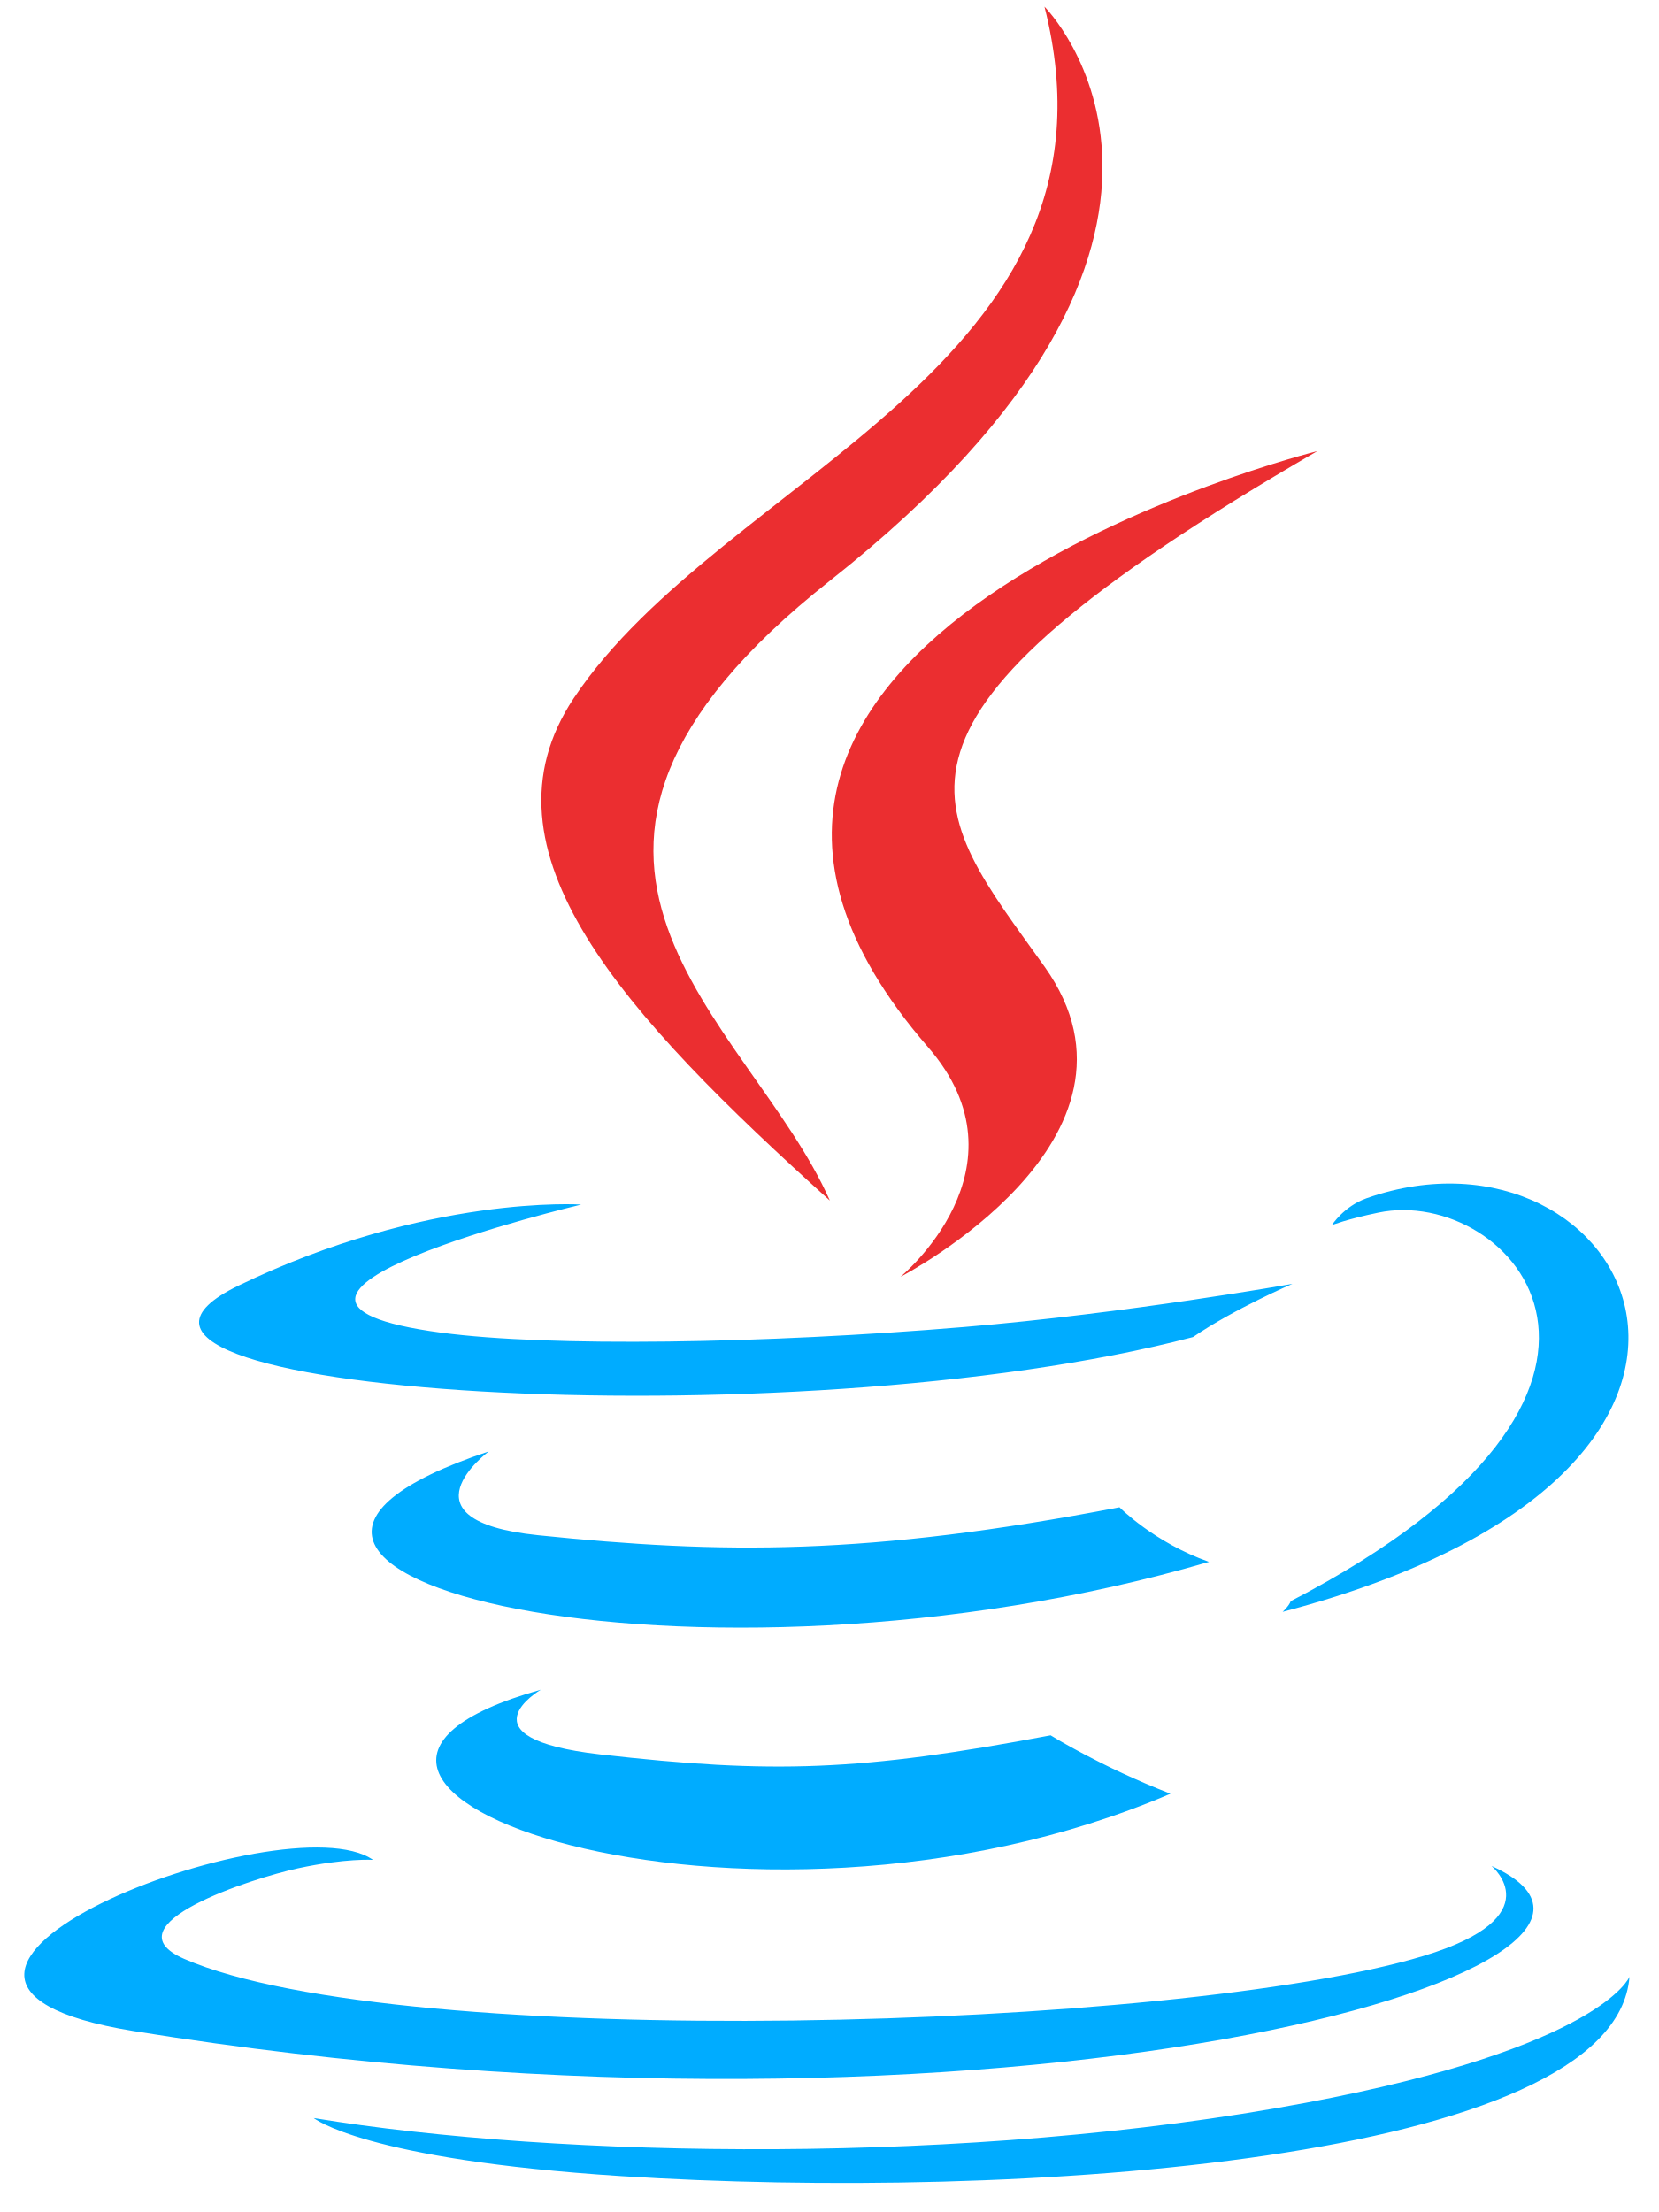
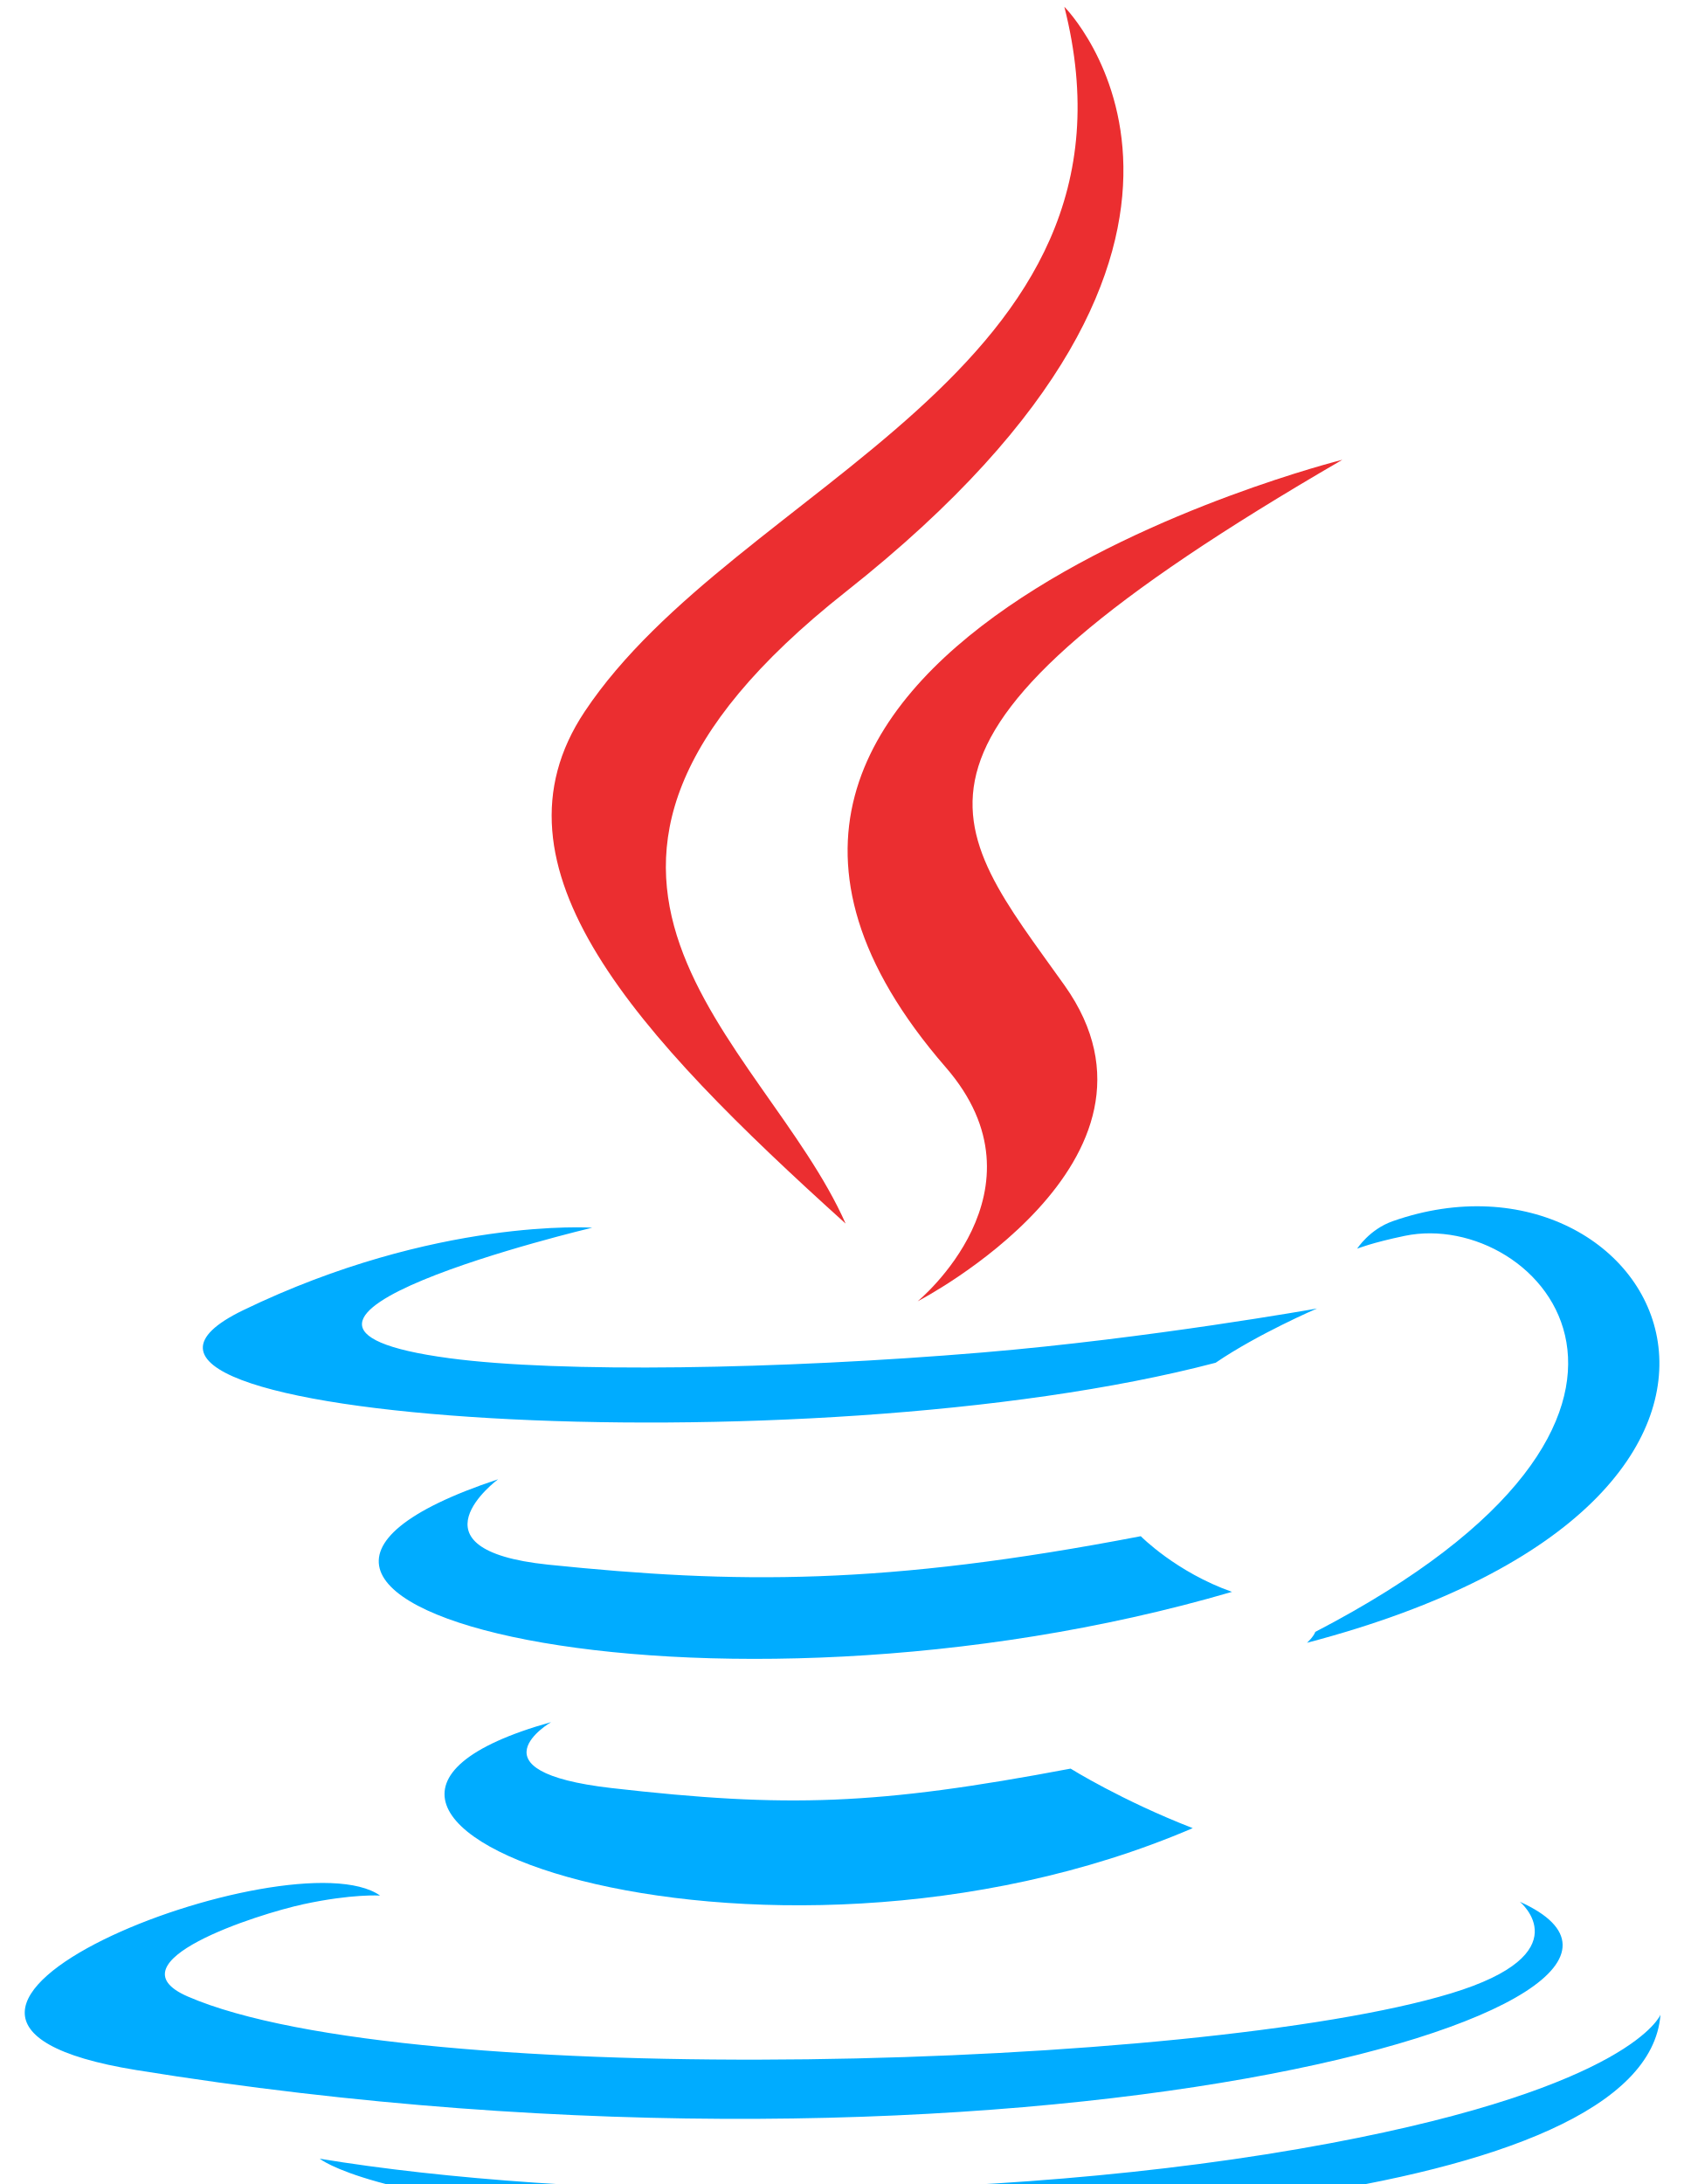
- <svg xmlns="http://www.w3.org/2000/svg" width="24" height="32" viewBox="0 0 24 32" fill="none">
+ <svg xmlns="http://www.w3.org/2000/svg" width="24" height="31" viewBox="0 0 24 31" fill="none">
  <path fill-rule="evenodd" clip-rule="evenodd" d="M7.824 24.444C7.824 24.444 6.622 25.143 8.681 25.38C11.176 25.665 12.45 25.624 15.199 25.104C15.199 25.104 15.923 25.557 16.933 25.949C10.769 28.59 2.983 25.796 7.824 24.444ZM7.071 20.997C7.071 20.997 5.722 21.995 7.782 22.209C10.448 22.484 12.552 22.506 16.195 21.805C16.195 21.805 16.698 22.316 17.49 22.595C10.038 24.774 1.739 22.767 7.071 20.997Z" fill="#00ACFF" />
  <path fill-rule="evenodd" clip-rule="evenodd" d="M13.426 15.149C14.945 16.898 13.027 18.471 13.027 18.471C13.027 18.471 16.884 16.48 15.113 13.987C13.459 11.663 12.19 10.508 19.057 6.526C19.057 6.526 8.278 9.217 13.426 15.149Z" fill="#EB2E30" />
  <path fill-rule="evenodd" clip-rule="evenodd" d="M21.577 26.994C21.577 26.994 22.467 27.728 20.596 28.295C17.04 29.372 5.789 29.697 2.664 28.338C1.542 27.849 3.648 27.171 4.311 27.028C5.002 26.879 5.396 26.906 5.396 26.906C4.147 26.026 -2.679 28.634 1.93 29.382C14.495 31.419 24.836 28.464 21.577 26.994ZM8.408 17.426C8.408 17.426 2.686 18.785 6.382 19.279C7.943 19.488 11.052 19.44 13.951 19.197C16.319 18.998 18.697 18.573 18.697 18.573C18.697 18.573 17.862 18.931 17.258 19.343C11.446 20.872 0.221 20.16 3.453 18.597C6.186 17.275 8.408 17.426 8.408 17.426ZM18.673 23.163C24.58 20.094 21.849 17.145 19.942 17.542C19.476 17.639 19.267 17.724 19.267 17.724C19.267 17.724 19.44 17.451 19.771 17.334C23.543 16.009 26.443 21.245 18.555 23.318C18.555 23.318 18.646 23.236 18.673 23.163Z" fill="#00ACFF" />
  <path fill-rule="evenodd" clip-rule="evenodd" d="M15.11 0.096C15.11 0.096 18.38 3.368 12.007 8.4C6.895 12.437 10.841 14.738 12.005 17.368C9.021 14.676 6.832 12.306 8.3 10.101C10.456 6.864 16.429 5.294 15.11 0.096Z" fill="#EB2E30" />
  <path fill-rule="evenodd" clip-rule="evenodd" d="M8.99 31.481C14.659 31.844 23.366 31.28 23.573 28.597C23.573 28.597 23.177 29.614 18.887 30.421C14.048 31.331 8.078 31.225 4.539 30.641C4.539 30.641 5.264 31.241 8.99 31.481Z" fill="#00ACFF" />
</svg>
